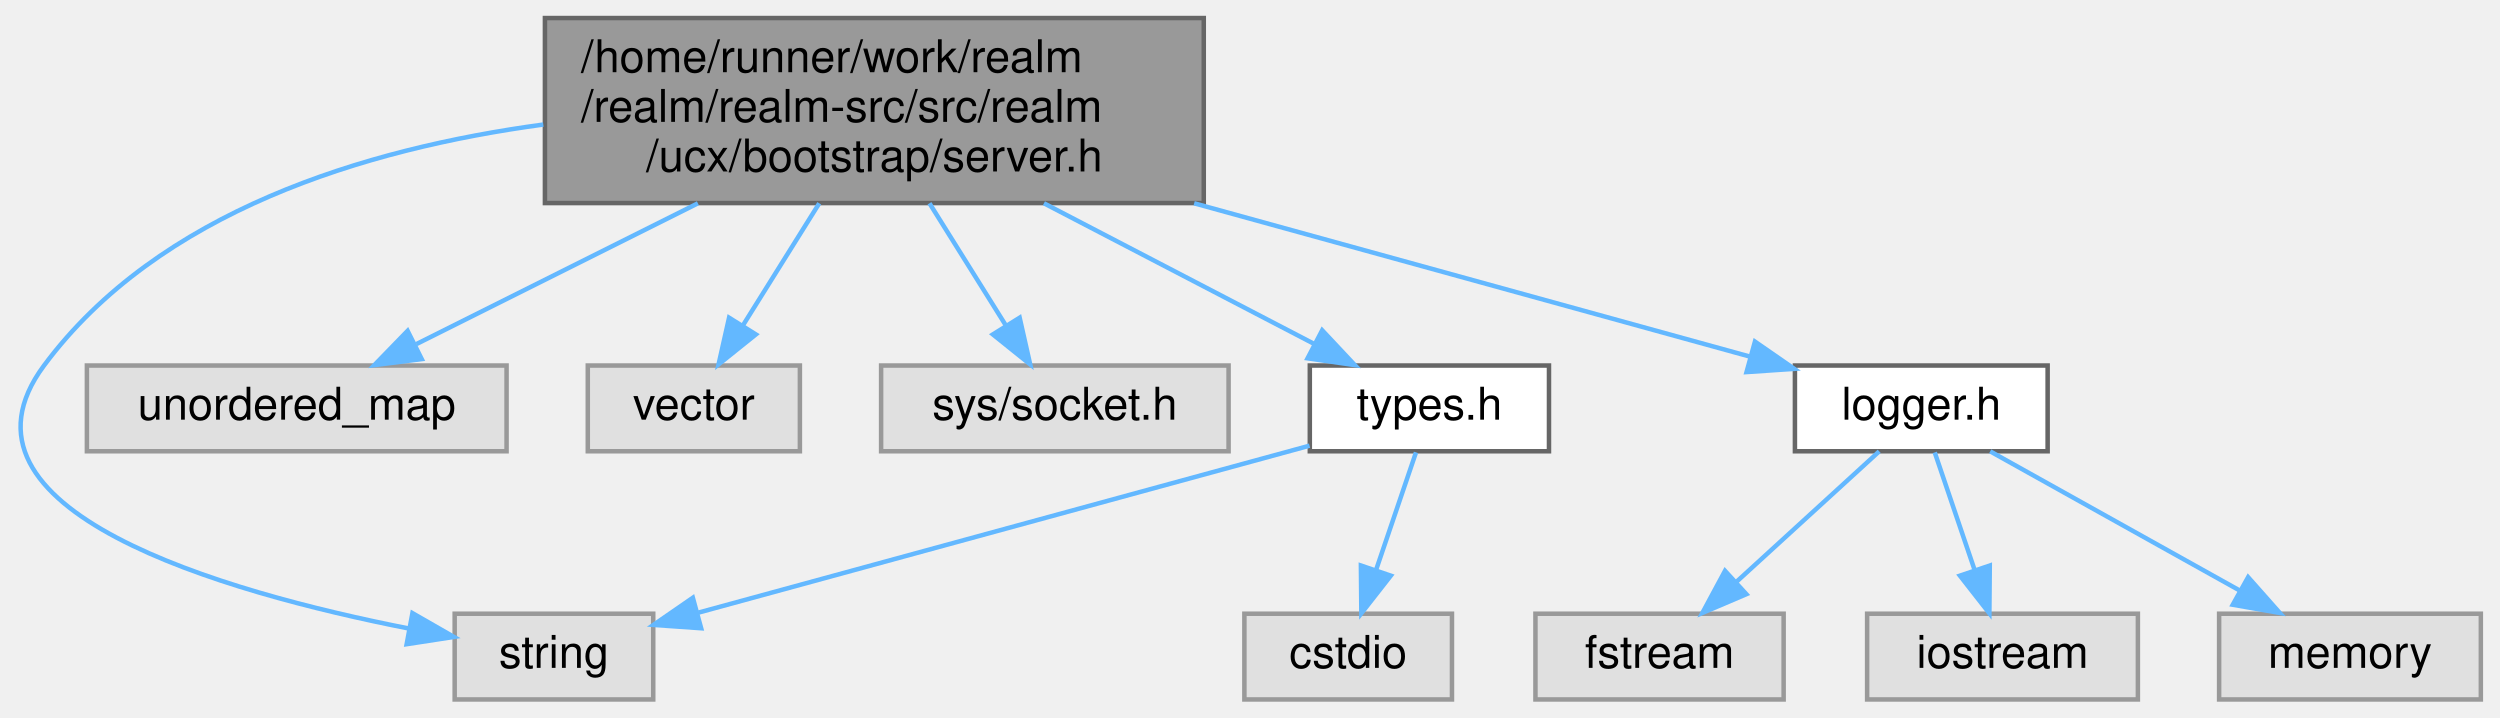
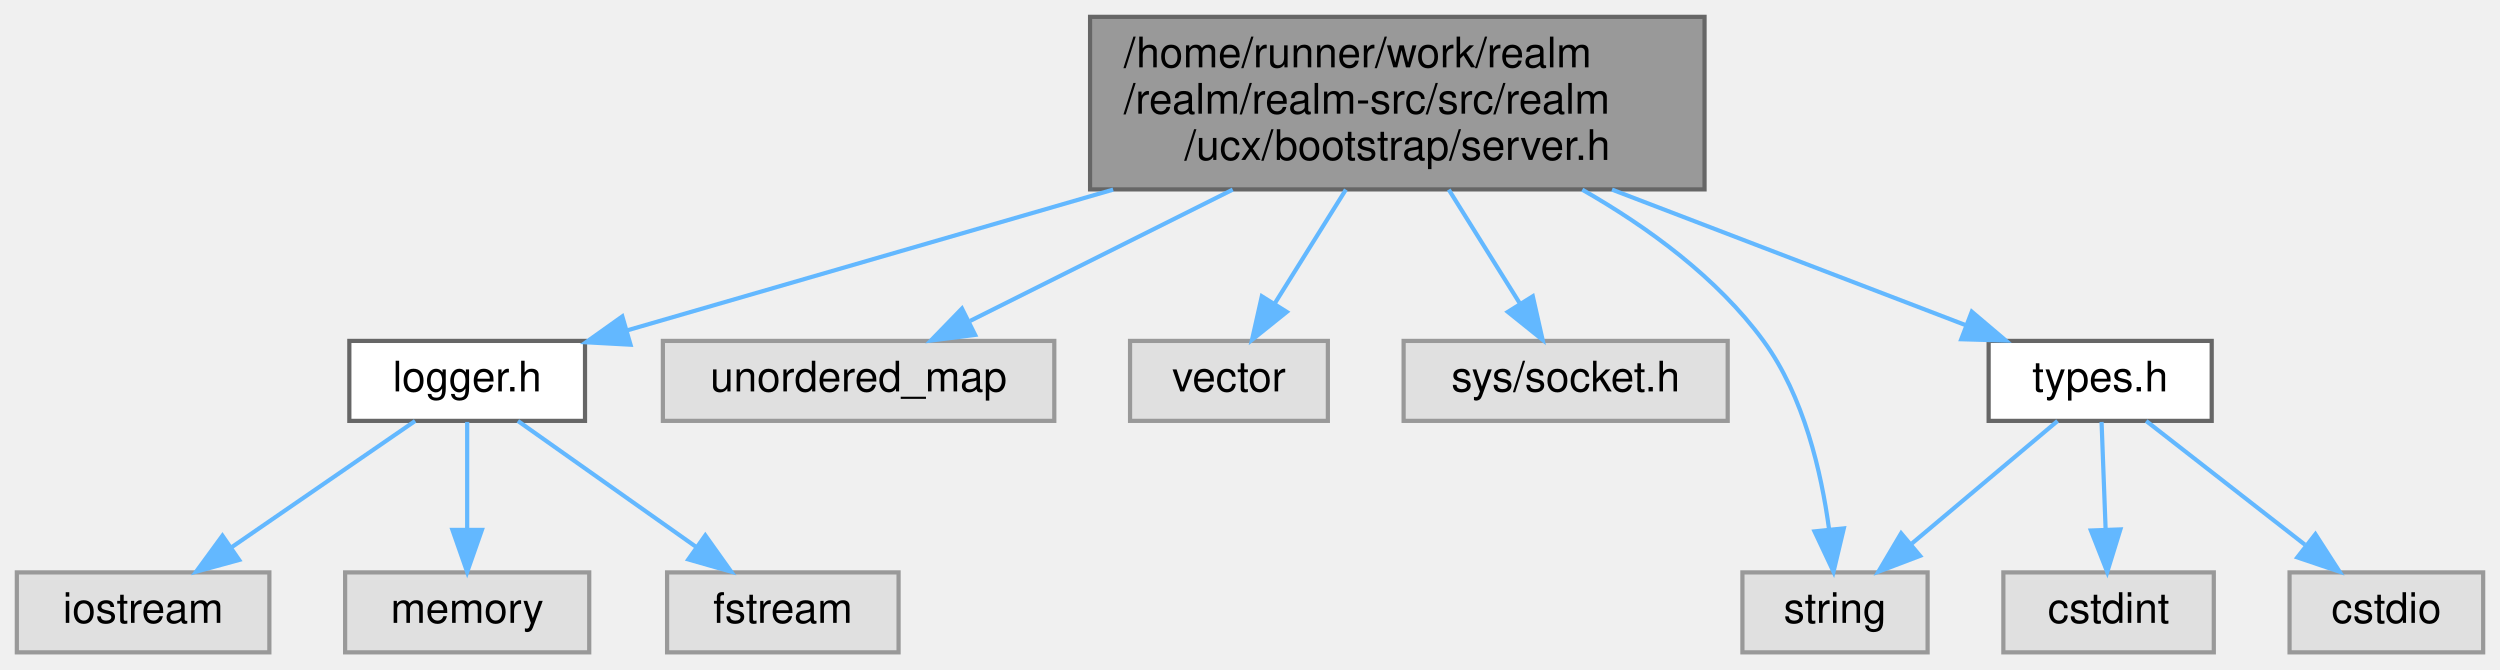
- <svg xmlns="http://www.w3.org/2000/svg" xmlns:xlink="http://www.w3.org/1999/xlink" width="554pt" height="159pt" viewBox="0.00 0.00 553.51 159.00">
+ <svg xmlns="http://www.w3.org/2000/svg" xmlns:xlink="http://www.w3.org/1999/xlink" width="594pt" height="159pt" viewBox="0.00 0.00 594.00 159.00">
  <g id="graph0" class="graph" transform="scale(1 1) rotate(0) translate(4 155)">
    <g id="Node000001" class="node">
      <g id="a_Node000001">
        <a xlink:title=" ">
-           <polygon fill="#999999" stroke="#666666" points="262.51,-151 116.51,-151 116.51,-110 262.51,-110 262.51,-151" />
-           <text text-anchor="start" x="124.51" y="-139" font-family="Helvetica,sans-Serif" font-size="10.00">/home/runner/work/realm</text>
-           <text text-anchor="start" x="124.51" y="-128" font-family="Helvetica,sans-Serif" font-size="10.00">/realm/realm-src/src/realm</text>
-           <text text-anchor="middle" x="189.51" y="-117" font-family="Helvetica,sans-Serif" font-size="10.00">/ucx/bootstrap/server.h</text>
+           <polygon fill="#999999" stroke="#666666" points="401,-151 255,-151 255,-110 401,-110 401,-151" />
+           <text text-anchor="start" x="263" y="-139" font-family="Helvetica,sans-Serif" font-size="10.00">/home/runner/work/realm</text>
+           <text text-anchor="start" x="263" y="-128" font-family="Helvetica,sans-Serif" font-size="10.00">/realm/realm-src/src/realm</text>
+           <text text-anchor="middle" x="328" y="-117" font-family="Helvetica,sans-Serif" font-size="10.00">/ucx/bootstrap/server.h</text>
        </a>
      </g>
    </g>
    <g id="Node000002" class="node">
      <g id="a_Node000002">
        <a xlink:title=" ">
-           <polygon fill="#e0e0e0" stroke="#999999" points="140.51,-19 96.51,-19 96.51,0 140.51,0 140.51,-19" />
-           <text text-anchor="middle" x="118.51" y="-7" font-family="Helvetica,sans-Serif" font-size="10.00">string</text>
+           <polygon fill="#e0e0e0" stroke="#999999" points="454,-19 410,-19 410,0 454,0 454,-19" />
+           <text text-anchor="middle" x="432" y="-7" font-family="Helvetica,sans-Serif" font-size="10.00">string</text>
        </a>
      </g>
    </g>
    <g id="edge1_Node000001_Node000002" class="edge">
      <g id="a_edge1_Node000001_Node000002">
        <a xlink:title=" ">
-           <path fill="none" stroke="#63b8ff" d="M116.15,-127.4C76.62,-122.05 30.88,-108.15 5.51,-74 -18.3,-41.94 45.2,-23.82 86.41,-15.71" />
-           <polygon fill="#63b8ff" stroke="#63b8ff" points="87.15,-19.13 96.34,-13.86 85.87,-12.25 87.15,-19.13" />
+           <path fill="none" stroke="#63b8ff" d="M371.95,-109.93C387.57,-101.01 403.99,-89.03 415,-74 424.59,-60.91 428.77,-42.77 430.59,-29.23" />
+           <polygon fill="#63b8ff" stroke="#63b8ff" points="434.09,-29.46 431.64,-19.15 427.13,-28.74 434.09,-29.46" />
        </a>
      </g>
    </g>
    <g id="Node000003" class="node">
      <g id="a_Node000003">
        <a xlink:title=" ">
-           <polygon fill="#e0e0e0" stroke="#999999" points="108.01,-74 15.01,-74 15.01,-55 108.01,-55 108.01,-74" />
-           <text text-anchor="middle" x="61.51" y="-62" font-family="Helvetica,sans-Serif" font-size="10.00">unordered_map</text>
+           <polygon fill="#e0e0e0" stroke="#999999" points="246.5,-74 153.5,-74 153.5,-55 246.5,-55 246.5,-74" />
+           <text text-anchor="middle" x="200" y="-62" font-family="Helvetica,sans-Serif" font-size="10.00">unordered_map</text>
        </a>
      </g>
    </g>
    <g id="edge2_Node000001_Node000003" class="edge">
      <g id="a_edge2_Node000001_Node000003">
        <a xlink:title=" ">
-           <path fill="none" stroke="#63b8ff" d="M150.41,-109.95C130.19,-99.84 106.04,-87.76 88.02,-78.75" />
-           <polygon fill="#63b8ff" stroke="#63b8ff" points="89.21,-75.43 78.7,-74.09 86.08,-81.69 89.21,-75.43" />
+           <path fill="none" stroke="#63b8ff" d="M288.9,-109.95C268.68,-99.84 244.53,-87.76 226.5,-78.75" />
+           <polygon fill="#63b8ff" stroke="#63b8ff" points="227.69,-75.43 217.18,-74.09 224.56,-81.69 227.69,-75.43" />
        </a>
      </g>
    </g>
    <g id="Node000004" class="node">
      <g id="a_Node000004">
        <a xlink:title=" ">
-           <polygon fill="#e0e0e0" stroke="#999999" points="173.01,-74 126.01,-74 126.01,-55 173.01,-55 173.01,-74" />
-           <text text-anchor="middle" x="149.51" y="-62" font-family="Helvetica,sans-Serif" font-size="10.00">vector</text>
+           <polygon fill="#e0e0e0" stroke="#999999" points="311.5,-74 264.5,-74 264.5,-55 311.5,-55 311.5,-74" />
+           <text text-anchor="middle" x="288" y="-62" font-family="Helvetica,sans-Serif" font-size="10.00">vector</text>
        </a>
      </g>
    </g>
    <g id="edge3_Node000001_Node000004" class="edge">
      <g id="a_edge3_Node000001_Node000004">
        <a xlink:title=" ">
-           <path fill="none" stroke="#63b8ff" d="M177.3,-109.95C171.89,-101.3 165.58,-91.2 160.34,-82.82" />
-           <polygon fill="#63b8ff" stroke="#63b8ff" points="163.26,-80.89 154.99,-74.26 157.32,-84.6 163.26,-80.89" />
+           <path fill="none" stroke="#63b8ff" d="M315.78,-109.95C310.37,-101.3 304.06,-91.2 298.83,-82.82" />
+           <polygon fill="#63b8ff" stroke="#63b8ff" points="301.74,-80.89 293.48,-74.26 295.81,-84.6 301.74,-80.89" />
        </a>
      </g>
    </g>
    <g id="Node000005" class="node">
      <g id="a_Node000005">
        <a xlink:title=" ">
-           <polygon fill="#e0e0e0" stroke="#999999" points="268.01,-74 191.01,-74 191.01,-55 268.01,-55 268.01,-74" />
-           <text text-anchor="middle" x="229.51" y="-62" font-family="Helvetica,sans-Serif" font-size="10.00">sys/socket.h</text>
+           <polygon fill="#e0e0e0" stroke="#999999" points="406.5,-74 329.5,-74 329.5,-55 406.5,-55 406.5,-74" />
+           <text text-anchor="middle" x="368" y="-62" font-family="Helvetica,sans-Serif" font-size="10.00">sys/socket.h</text>
        </a>
      </g>
    </g>
    <g id="edge4_Node000001_Node000005" class="edge">
      <g id="a_edge4_Node000001_Node000005">
        <a xlink:title=" ">
-           <path fill="none" stroke="#63b8ff" d="M201.73,-109.95C207.14,-101.3 213.45,-91.2 218.69,-82.82" />
-           <polygon fill="#63b8ff" stroke="#63b8ff" points="221.71,-84.6 224.04,-74.26 215.77,-80.89 221.71,-84.6" />
+           <path fill="none" stroke="#63b8ff" d="M340.22,-109.95C345.63,-101.3 351.94,-91.2 357.17,-82.82" />
+           <polygon fill="#63b8ff" stroke="#63b8ff" points="360.19,-84.6 362.52,-74.26 354.26,-80.89 360.19,-84.6" />
        </a>
      </g>
    </g>
    <g id="Node000006" class="node">
      <g id="a_Node000006">
        <a xlink:href="logger_8h.html" target="_top" xlink:title=" ">
-           <polygon fill="white" stroke="#666666" points="449.51,-74 393.51,-74 393.51,-55 449.51,-55 449.51,-74" />
-           <text text-anchor="middle" x="421.51" y="-62" font-family="Helvetica,sans-Serif" font-size="10.00">logger.h</text>
+           <polygon fill="white" stroke="#666666" points="135,-74 79,-74 79,-55 135,-55 135,-74" />
+           <text text-anchor="middle" x="107" y="-62" font-family="Helvetica,sans-Serif" font-size="10.00">logger.h</text>
        </a>
      </g>
    </g>
    <g id="edge5_Node000001_Node000006" class="edge">
      <g id="a_edge5_Node000001_Node000006">
        <a xlink:title=" ">
-           <path fill="none" stroke="#63b8ff" d="M260.38,-109.95C300.96,-98.76 350.26,-85.16 383.56,-75.97" />
-           <polygon fill="#63b8ff" stroke="#63b8ff" points="384.65,-79.3 393.36,-73.27 382.79,-72.55 384.65,-79.3" />
+           <path fill="none" stroke="#63b8ff" d="M260.49,-109.95C222.58,-98.97 176.67,-85.67 144.99,-76.5" />
+           <polygon fill="#63b8ff" stroke="#63b8ff" points="145.81,-73.1 135.23,-73.68 143.86,-79.82 145.81,-73.1" />
        </a>
      </g>
    </g>
    <g id="Node000010" class="node">
      <g id="a_Node000010">
        <a xlink:href="types_8h.html" target="_top" xlink:title=" ">
-           <polygon fill="white" stroke="#666666" points="339.01,-74 286.01,-74 286.01,-55 339.01,-55 339.01,-74" />
-           <text text-anchor="middle" x="312.51" y="-62" font-family="Helvetica,sans-Serif" font-size="10.00">types.h</text>
+           <polygon fill="white" stroke="#666666" points="521.5,-74 468.5,-74 468.5,-55 521.5,-55 521.5,-74" />
+           <text text-anchor="middle" x="495" y="-62" font-family="Helvetica,sans-Serif" font-size="10.00">types.h</text>
        </a>
      </g>
    </g>
    <g id="edge9_Node000001_Node000010" class="edge">
      <g id="a_edge9_Node000001_Node000010">
        <a xlink:title=" ">
-           <path fill="none" stroke="#63b8ff" d="M227.09,-109.95C246.52,-99.84 269.73,-87.76 287.05,-78.75" />
-           <polygon fill="#63b8ff" stroke="#63b8ff" points="288.75,-81.81 296,-74.09 285.51,-75.6 288.75,-81.81" />
+           <path fill="none" stroke="#63b8ff" d="M379.01,-109.95C406.37,-99.46 439.25,-86.87 463,-77.76" />
+           <polygon fill="#63b8ff" stroke="#63b8ff" points="464.5,-80.94 472.58,-74.09 461.99,-74.4 464.5,-80.94" />
        </a>
      </g>
    </g>
    <g id="Node000007" class="node">
      <g id="a_Node000007">
        <a xlink:title=" ">
-           <polygon fill="#e0e0e0" stroke="#999999" points="469.51,-19 409.51,-19 409.51,0 469.51,0 469.51,-19" />
-           <text text-anchor="middle" x="439.51" y="-7" font-family="Helvetica,sans-Serif" font-size="10.00">iostream</text>
+           <polygon fill="#e0e0e0" stroke="#999999" points="60,-19 0,-19 0,0 60,0 60,-19" />
+           <text text-anchor="middle" x="30" y="-7" font-family="Helvetica,sans-Serif" font-size="10.00">iostream</text>
        </a>
      </g>
    </g>
    <g id="edge6_Node000006_Node000007" class="edge">
      <g id="a_edge6_Node000006_Node000007">
        <a xlink:title=" ">
-           <path fill="none" stroke="#63b8ff" d="M424.49,-54.75C426.87,-47.72 430.3,-37.62 433.28,-28.84" />
-           <polygon fill="#63b8ff" stroke="#63b8ff" points="436.69,-29.68 436.6,-19.09 430.07,-27.43 436.69,-29.68" />
+           <path fill="none" stroke="#63b8ff" d="M94.63,-54.98C82.91,-46.92 65.08,-34.65 51.11,-25.03" />
+           <polygon fill="#63b8ff" stroke="#63b8ff" points="52.82,-21.96 42.6,-19.17 48.85,-27.72 52.82,-21.96" />
        </a>
      </g>
    </g>
    <g id="Node000008" class="node">
      <g id="a_Node000008">
        <a xlink:title=" ">
-           <polygon fill="#e0e0e0" stroke="#999999" points="545.51,-19 487.51,-19 487.51,0 545.51,0 545.51,-19" />
-           <text text-anchor="middle" x="516.51" y="-7" font-family="Helvetica,sans-Serif" font-size="10.00">memory</text>
+           <polygon fill="#e0e0e0" stroke="#999999" points="136,-19 78,-19 78,0 136,0 136,-19" />
+           <text text-anchor="middle" x="107" y="-7" font-family="Helvetica,sans-Serif" font-size="10.00">memory</text>
        </a>
      </g>
    </g>
    <g id="edge7_Node000006_Node000008" class="edge">
      <g id="a_edge7_Node000006_Node000008">
        <a xlink:title=" ">
-           <path fill="none" stroke="#63b8ff" d="M436.78,-54.98C451.65,-46.69 474.5,-33.94 491.93,-24.22" />
-           <polygon fill="#63b8ff" stroke="#63b8ff" points="493.94,-27.1 500.97,-19.17 490.53,-20.99 493.94,-27.1" />
+           <path fill="none" stroke="#63b8ff" d="M107,-54.75C107,-47.8 107,-37.85 107,-29.13" />
+           <polygon fill="#63b8ff" stroke="#63b8ff" points="110.5,-29.09 107,-19.09 103.5,-29.09 110.5,-29.09" />
        </a>
      </g>
    </g>
    <g id="Node000009" class="node">
      <g id="a_Node000009">
        <a xlink:title=" ">
-           <polygon fill="#e0e0e0" stroke="#999999" points="391.01,-19 336.01,-19 336.01,0 391.01,0 391.01,-19" />
-           <text text-anchor="middle" x="363.51" y="-7" font-family="Helvetica,sans-Serif" font-size="10.00">fstream</text>
+           <polygon fill="#e0e0e0" stroke="#999999" points="209.5,-19 154.5,-19 154.5,0 209.5,0 209.5,-19" />
+           <text text-anchor="middle" x="182" y="-7" font-family="Helvetica,sans-Serif" font-size="10.00">fstream</text>
        </a>
      </g>
    </g>
    <g id="edge8_Node000006_Node000009" class="edge">
      <g id="a_edge8_Node000006_Node000009">
        <a xlink:title=" ">
-           <path fill="none" stroke="#63b8ff" d="M412.19,-54.98C403.71,-47.23 390.95,-35.58 380.63,-26.14" />
-           <polygon fill="#63b8ff" stroke="#63b8ff" points="382.75,-23.33 373,-19.17 378.02,-28.5 382.75,-23.33" />
+           <path fill="none" stroke="#63b8ff" d="M119.05,-54.98C130.46,-46.92 147.83,-34.65 161.43,-25.03" />
+           <polygon fill="#63b8ff" stroke="#63b8ff" points="163.58,-27.8 169.73,-19.17 159.54,-22.08 163.58,-27.8" />
        </a>
      </g>
    </g>
-     <g id="edge11_Node000010_Node000002" class="edge">
-       <g id="a_edge11_Node000010_Node000002">
+     <g id="edge12_Node000010_Node000002" class="edge">
+       <g id="a_edge12_Node000010_Node000002">
        <a xlink:title=" ">
-           <path fill="none" stroke="#63b8ff" d="M285.95,-56.24C250.66,-46.6 188.39,-29.59 150.55,-19.25" />
-           <polygon fill="#63b8ff" stroke="#63b8ff" points="151.13,-15.78 140.56,-16.52 149.29,-22.54 151.13,-15.78" />
+           <path fill="none" stroke="#63b8ff" d="M484.88,-54.98C475.56,-47.15 461.53,-35.34 450.26,-25.86" />
+           <polygon fill="#63b8ff" stroke="#63b8ff" points="452.21,-22.93 442.31,-19.17 447.71,-28.29 452.21,-22.93" />
        </a>
      </g>
    </g>
    <g id="Node000011" class="node">
      <g id="a_Node000011">
        <a xlink:title=" ">
-           <polygon fill="#e0e0e0" stroke="#999999" points="317.51,-19 271.51,-19 271.51,0 317.51,0 317.51,-19" />
-           <text text-anchor="middle" x="294.51" y="-7" font-family="Helvetica,sans-Serif" font-size="10.00">cstdio</text>
+           <polygon fill="#e0e0e0" stroke="#999999" points="522,-19 472,-19 472,0 522,0 522,-19" />
+           <text text-anchor="middle" x="497" y="-7" font-family="Helvetica,sans-Serif" font-size="10.00">cstdint</text>
        </a>
      </g>
    </g>
    <g id="edge10_Node000010_Node000011" class="edge">
      <g id="a_edge10_Node000010_Node000011">
        <a xlink:title=" ">
-           <path fill="none" stroke="#63b8ff" d="M309.54,-54.75C307.16,-47.72 303.73,-37.62 300.74,-28.84" />
-           <polygon fill="#63b8ff" stroke="#63b8ff" points="303.96,-27.43 297.43,-19.09 297.33,-29.68 303.96,-27.43" />
+           <path fill="none" stroke="#63b8ff" d="M495.33,-54.75C495.59,-47.8 495.97,-37.85 496.3,-29.13" />
+           <polygon fill="#63b8ff" stroke="#63b8ff" points="499.8,-29.21 496.68,-19.09 492.8,-28.95 499.8,-29.21" />
+         </a>
+       </g>
+     </g>
+     <g id="Node000012" class="node">
+       <g id="a_Node000012">
+         <a xlink:title=" ">
+           <polygon fill="#e0e0e0" stroke="#999999" points="586,-19 540,-19 540,0 586,0 586,-19" />
+           <text text-anchor="middle" x="563" y="-7" font-family="Helvetica,sans-Serif" font-size="10.00">cstdio</text>
+         </a>
+       </g>
+     </g>
+     <g id="edge11_Node000010_Node000012" class="edge">
+       <g id="a_edge11_Node000010_Node000012">
+         <a xlink:title=" ">
+           <path fill="none" stroke="#63b8ff" d="M505.93,-54.98C516.08,-47.07 531.42,-35.11 543.65,-25.58" />
+           <polygon fill="#63b8ff" stroke="#63b8ff" points="546.14,-28.08 551.88,-19.17 541.84,-22.56 546.14,-28.08" />
        </a>
      </g>
    </g>
  </g>
</svg>
